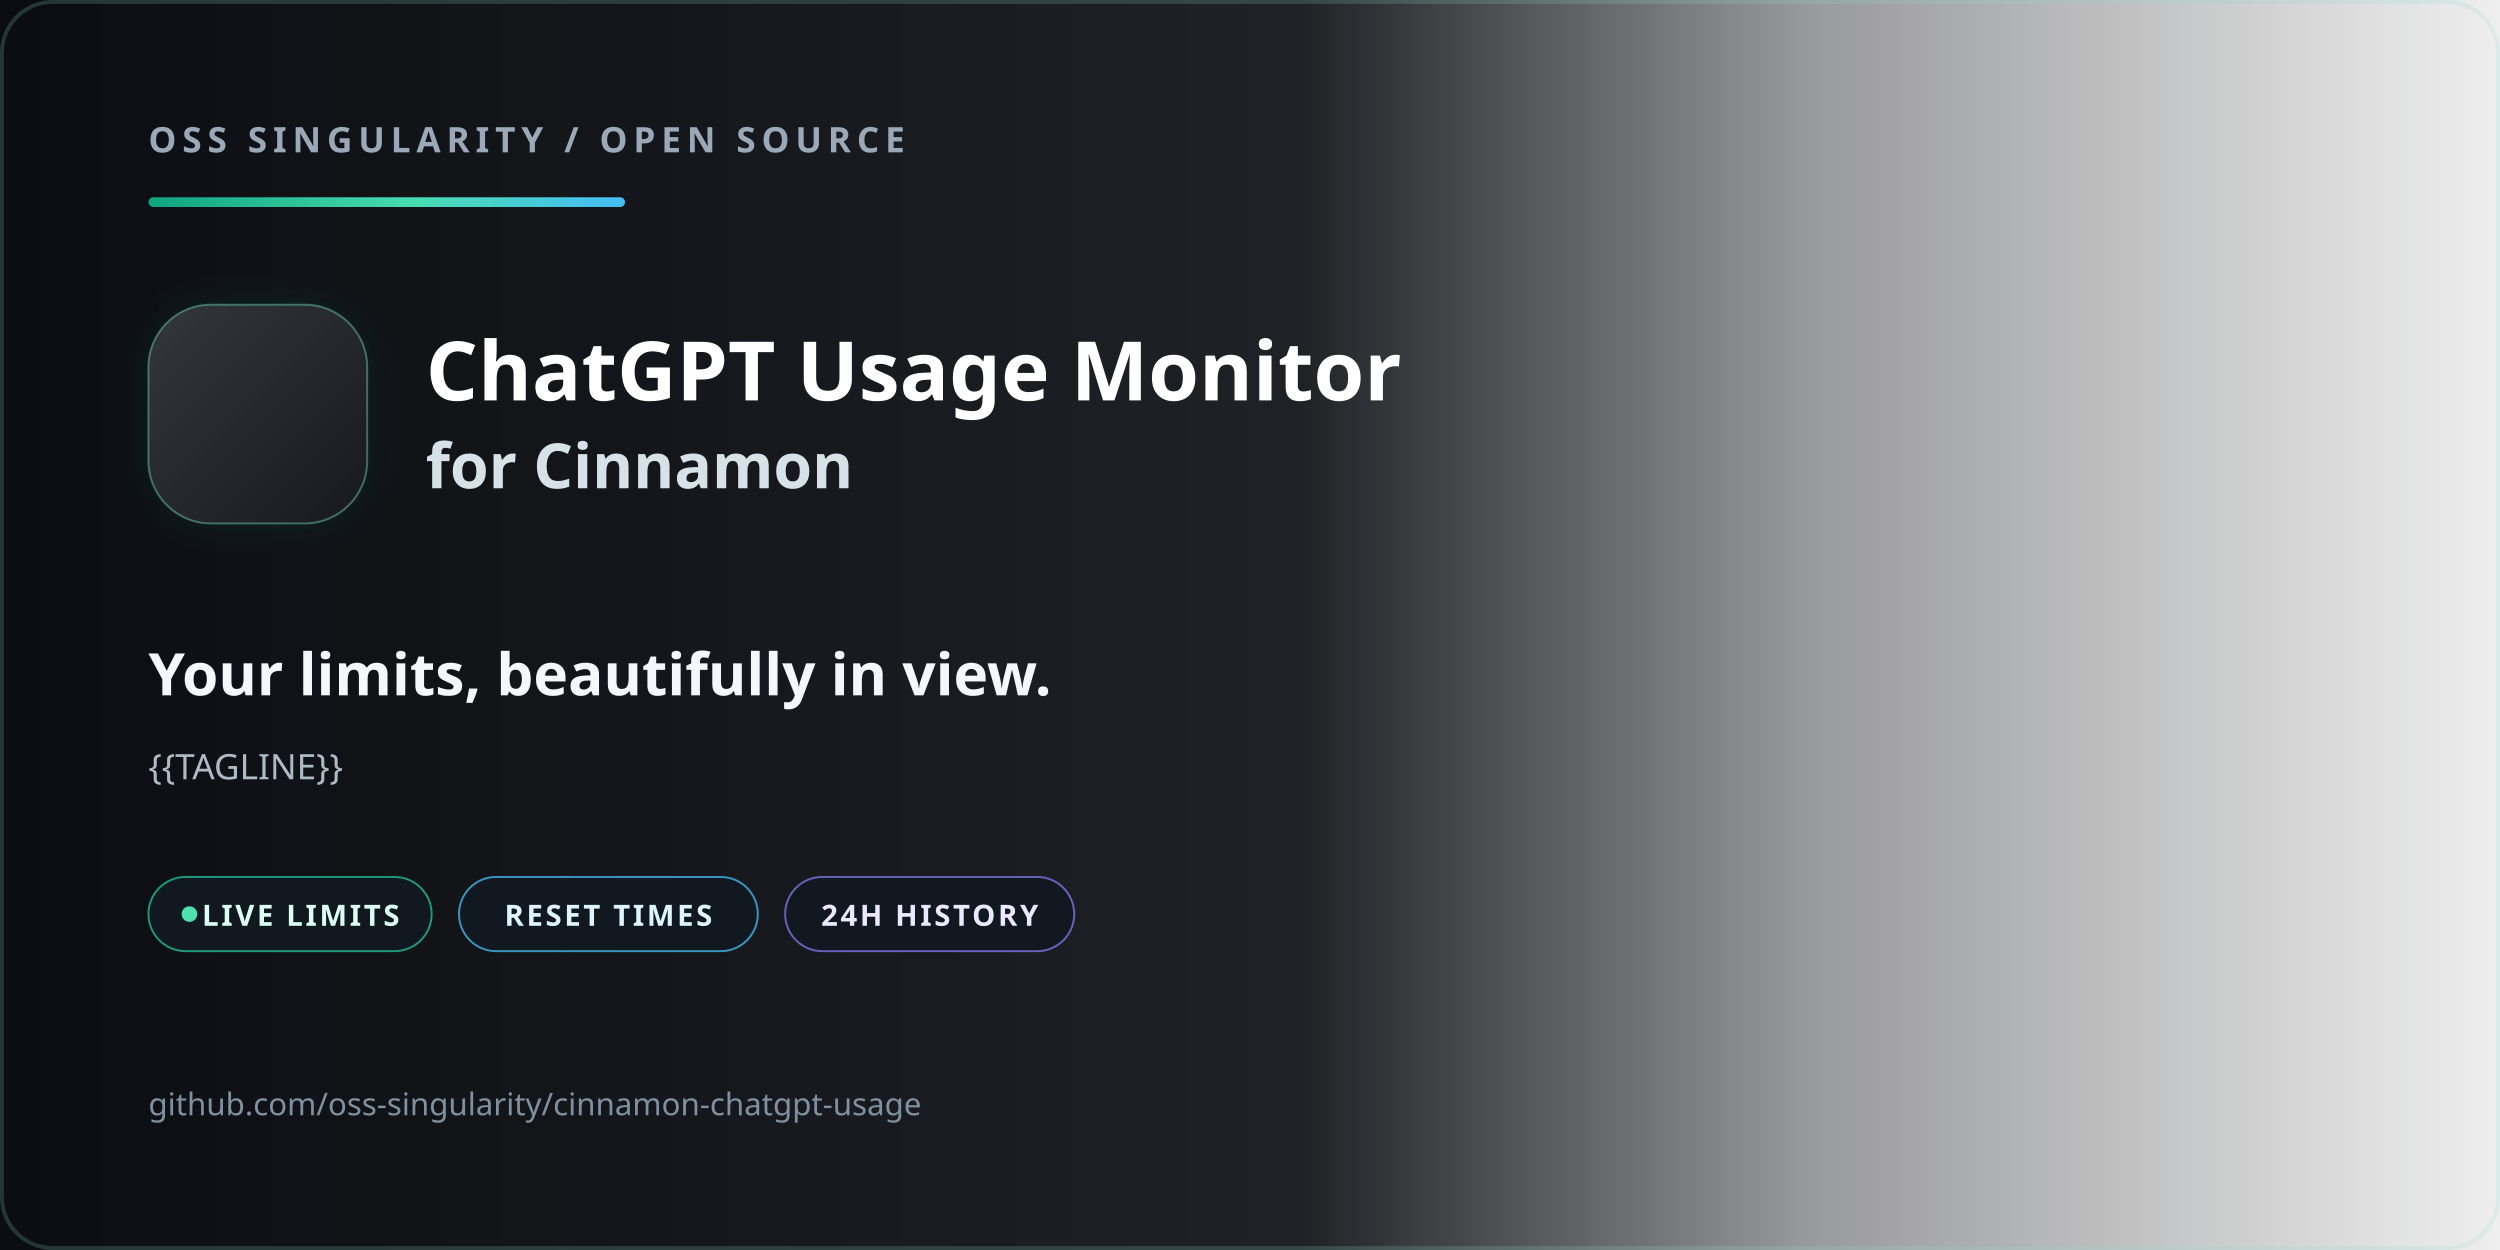
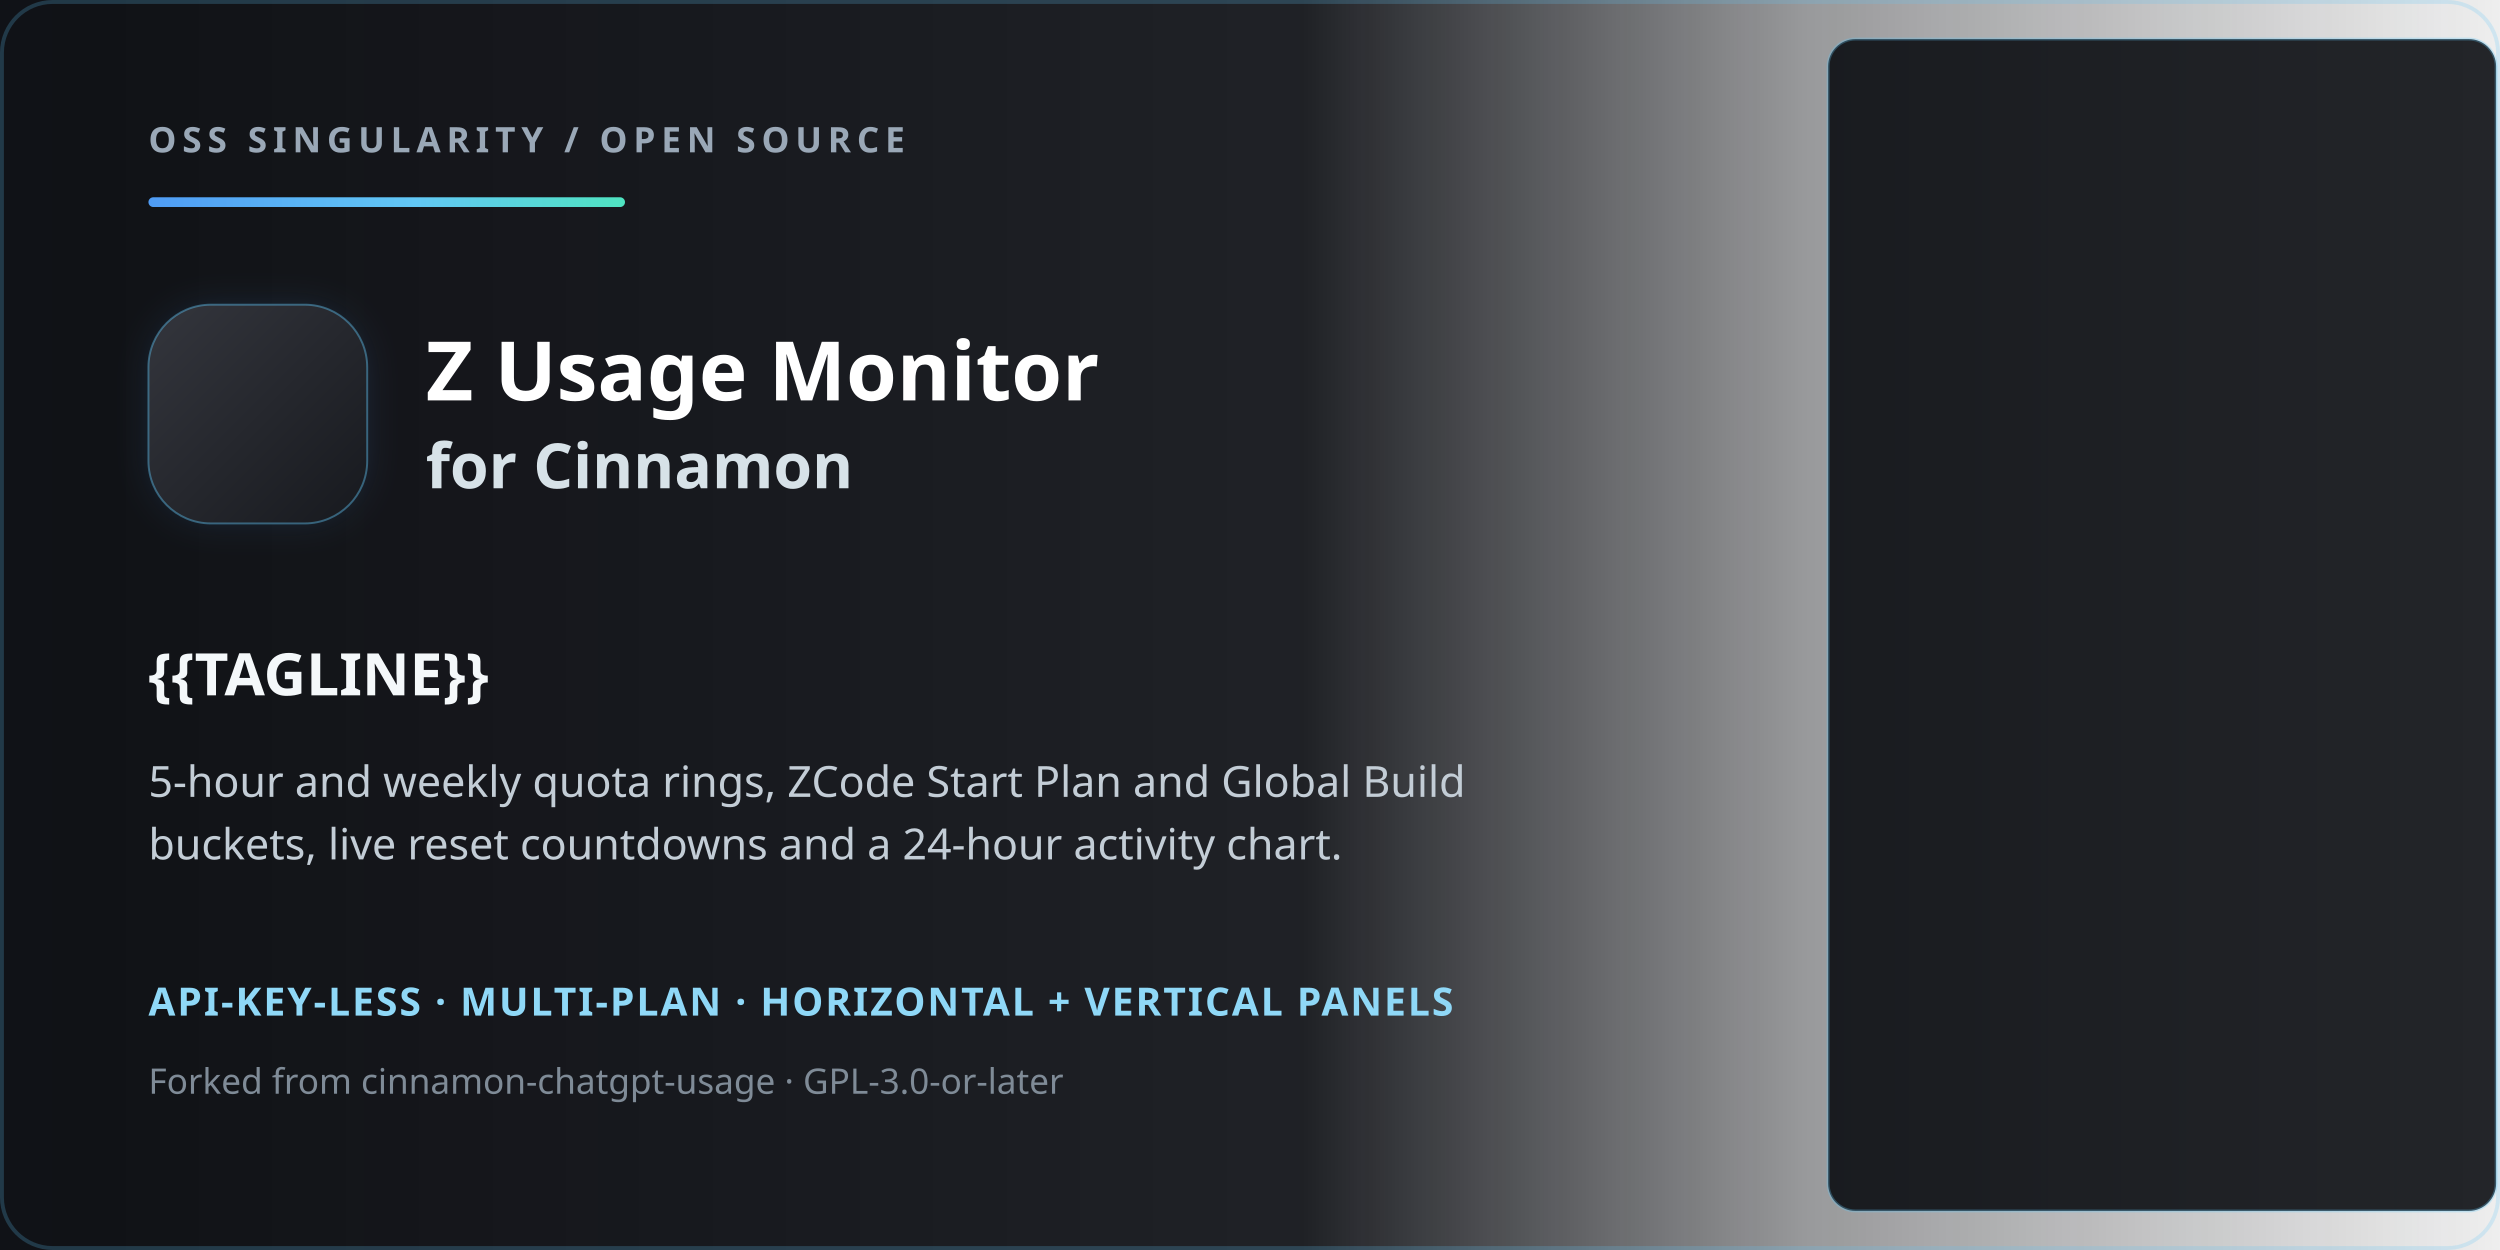
<svg xmlns="http://www.w3.org/2000/svg" width="1280" height="640" viewBox="0 0 1280 640">
  <defs>
    <linearGradient id="leftShade" x1="0" y1="0" x2="1" y2="0">
-       <stop offset="0" stop-color="#080a0f" stop-opacity="0.99" />
+       <stop offset="0" stop-color="#080a0f" stop-opacity="0.97" />
      <stop offset="0.52" stop-color="#080a0f" stop-opacity="0.90" />
      <stop offset="0.72" stop-color="#080a0f" stop-opacity="0.38" />
      <stop offset="1" stop-color="#080a0f" stop-opacity="0" />
    </linearGradient>
    <linearGradient id="accent" x1="0" y1="0" x2="1" y2="0">
-       <stop offset="0" stop-color="#10a37f" />
-       <stop offset="0.56" stop-color="#49dcb1" />
-       <stop offset="1" stop-color="#45bdf5" />
+       <stop offset="0" stop-color="#4f9cf5" />
+       <stop offset="0.56" stop-color="#62c7f5" />
+       <stop offset="1" stop-color="#4fe3c1" />
    </linearGradient>
    <linearGradient id="iconTile" x1="0" y1="0" x2="1" y2="1">
      <stop offset="0" stop-color="#34363d" />
      <stop offset="0.52" stop-color="#25272d" />
      <stop offset="1" stop-color="#17191e" />
    </linearGradient>
    <filter id="tileGlow" x="-40%" y="-40%" width="180%" height="180%">
      <feGaussianBlur stdDeviation="9" result="blur" />
      <feMerge>
        <feMergeNode in="blur" />
        <feMergeNode in="SourceGraphic" />
      </feMerge>
    </filter>
  </defs>
  <rect width="1280" height="640" fill="url(#leftShade)" />
-   <rect x="1" y="1" width="1278" height="638" rx="26" fill="none" stroke="#8ddfc8" stroke-opacity="0.20" stroke-width="2" />
+   <rect x="1" y="1" width="1278" height="638" rx="26" fill="none" stroke="#62c7f5" stroke-opacity="0.22" stroke-width="2" />
+   <rect x="936" y="20" width="342" height="600" rx="14" fill="#080a0f" opacity="0.88" />
+   <rect x="936" y="20" width="342" height="600" rx="14" fill="none" stroke="#62c7f5" stroke-opacity="0.30" stroke-width="1.5" />
  <text x="76" y="78" fill="#9aa8b7" font-family="Noto Sans, sans-serif" font-size="18" font-weight="700" letter-spacing="3">OSS SINGULARITY  /  OPEN SOURCE</text>
  <rect x="76" y="101" width="244" height="5" rx="2.5" fill="url(#accent)" />
-   <rect x="78" y="158" width="108" height="108" rx="31" fill="#10a37f" opacity="0.16" filter="url(#tileGlow)" />
-   <rect x="76" y="156" width="112" height="112" rx="32" fill="url(#iconTile)" stroke="#7be3c6" stroke-opacity="0.42" />
-   <text x="218" y="205" fill="#ffffff" font-family="Noto Sans, sans-serif" font-size="42" font-weight="800">ChatGPT Usage Monitor</text>
+   <rect x="78" y="158" width="108" height="108" rx="31" fill="#4f9cf5" opacity="0.16" filter="url(#tileGlow)" />
+   <rect x="76" y="156" width="112" height="112" rx="32" fill="url(#iconTile)" stroke="#62c7f5" stroke-opacity="0.42" />
+   <text x="218" y="205" fill="#ffffff" font-family="Noto Sans, sans-serif" font-size="42" font-weight="800">Z Usage Monitor</text>
  <text x="218" y="250" fill="#d7e2e8" font-family="Noto Sans, sans-serif" font-size="32" font-weight="600">for Cinnamon</text>
-   <text x="76" y="356" fill="#f4f8fa" font-family="Noto Sans, sans-serif" font-size="30" font-weight="600">Your limits, beautifully in view.</text>
-   <text x="76" y="399" fill="#aebbc6" font-family="Noto Sans, sans-serif" font-size="18">{{TAGLINE}}</text>
-   <g font-family="Noto Sans, sans-serif" font-size="15" font-weight="700" letter-spacing="1.35">
-     <rect x="76" y="449" width="145" height="38" rx="19" fill="#121820" stroke="#21b68e" stroke-opacity="0.82" />
-     <circle cx="97" cy="468" r="4" fill="#4ee1ae" />
-     <text x="154" y="474" text-anchor="middle" fill="#dcfff3">LIVE LIMITS</text>
-     <rect x="235" y="449" width="153" height="38" rx="19" fill="#121820" stroke="#45bdf5" stroke-opacity="0.76" />
-     <text x="311.5" y="474" text-anchor="middle" fill="#ddf5ff">RESET TIMES</text>
-     <rect x="402" y="449" width="148" height="38" rx="19" fill="#121820" stroke="#8a7df5" stroke-opacity="0.72" />
-     <text x="476" y="474" text-anchor="middle" fill="#ebe8ff">24H HISTORY</text>
-   </g>
-   <text x="76" y="571" fill="#7f91a0" font-family="Noto Sans, sans-serif" font-size="16">github.com/oss-singularity/cinnamon-chatgpt-usage</text>
+   <text x="76" y="356" fill="#f4f8fa" font-family="Noto Sans, sans-serif" font-size="30" font-weight="600">{{TAGLINE}}</text>
+   <text x="76" y="408" fill="#c3cdd6" font-family="Noto Sans, sans-serif" font-size="22" font-weight="500">5-hour and weekly quota rings, ZCode Start Plan and Global Build</text>
+   <text x="76" y="440" fill="#c3cdd6" font-family="Noto Sans, sans-serif" font-size="22" font-weight="500">buckets, live reset countdowns and a 24-hour activity chart.</text>
+   <text x="76" y="520" fill="#8fd8f7" font-family="Noto Sans, sans-serif" font-size="20" font-weight="700" letter-spacing="1">API-KEY-LESS  ·  MULTI-PLAN  ·  HORIZONTAL + VERTICAL PANELS</text>
+   <text x="76" y="560" fill="#7f8b97" font-family="Noto Sans, sans-serif" font-size="18" font-weight="500">Forked from cinnamon-chatgpt-usage  ·  GPL-3.0-or-later</text>
</svg>
